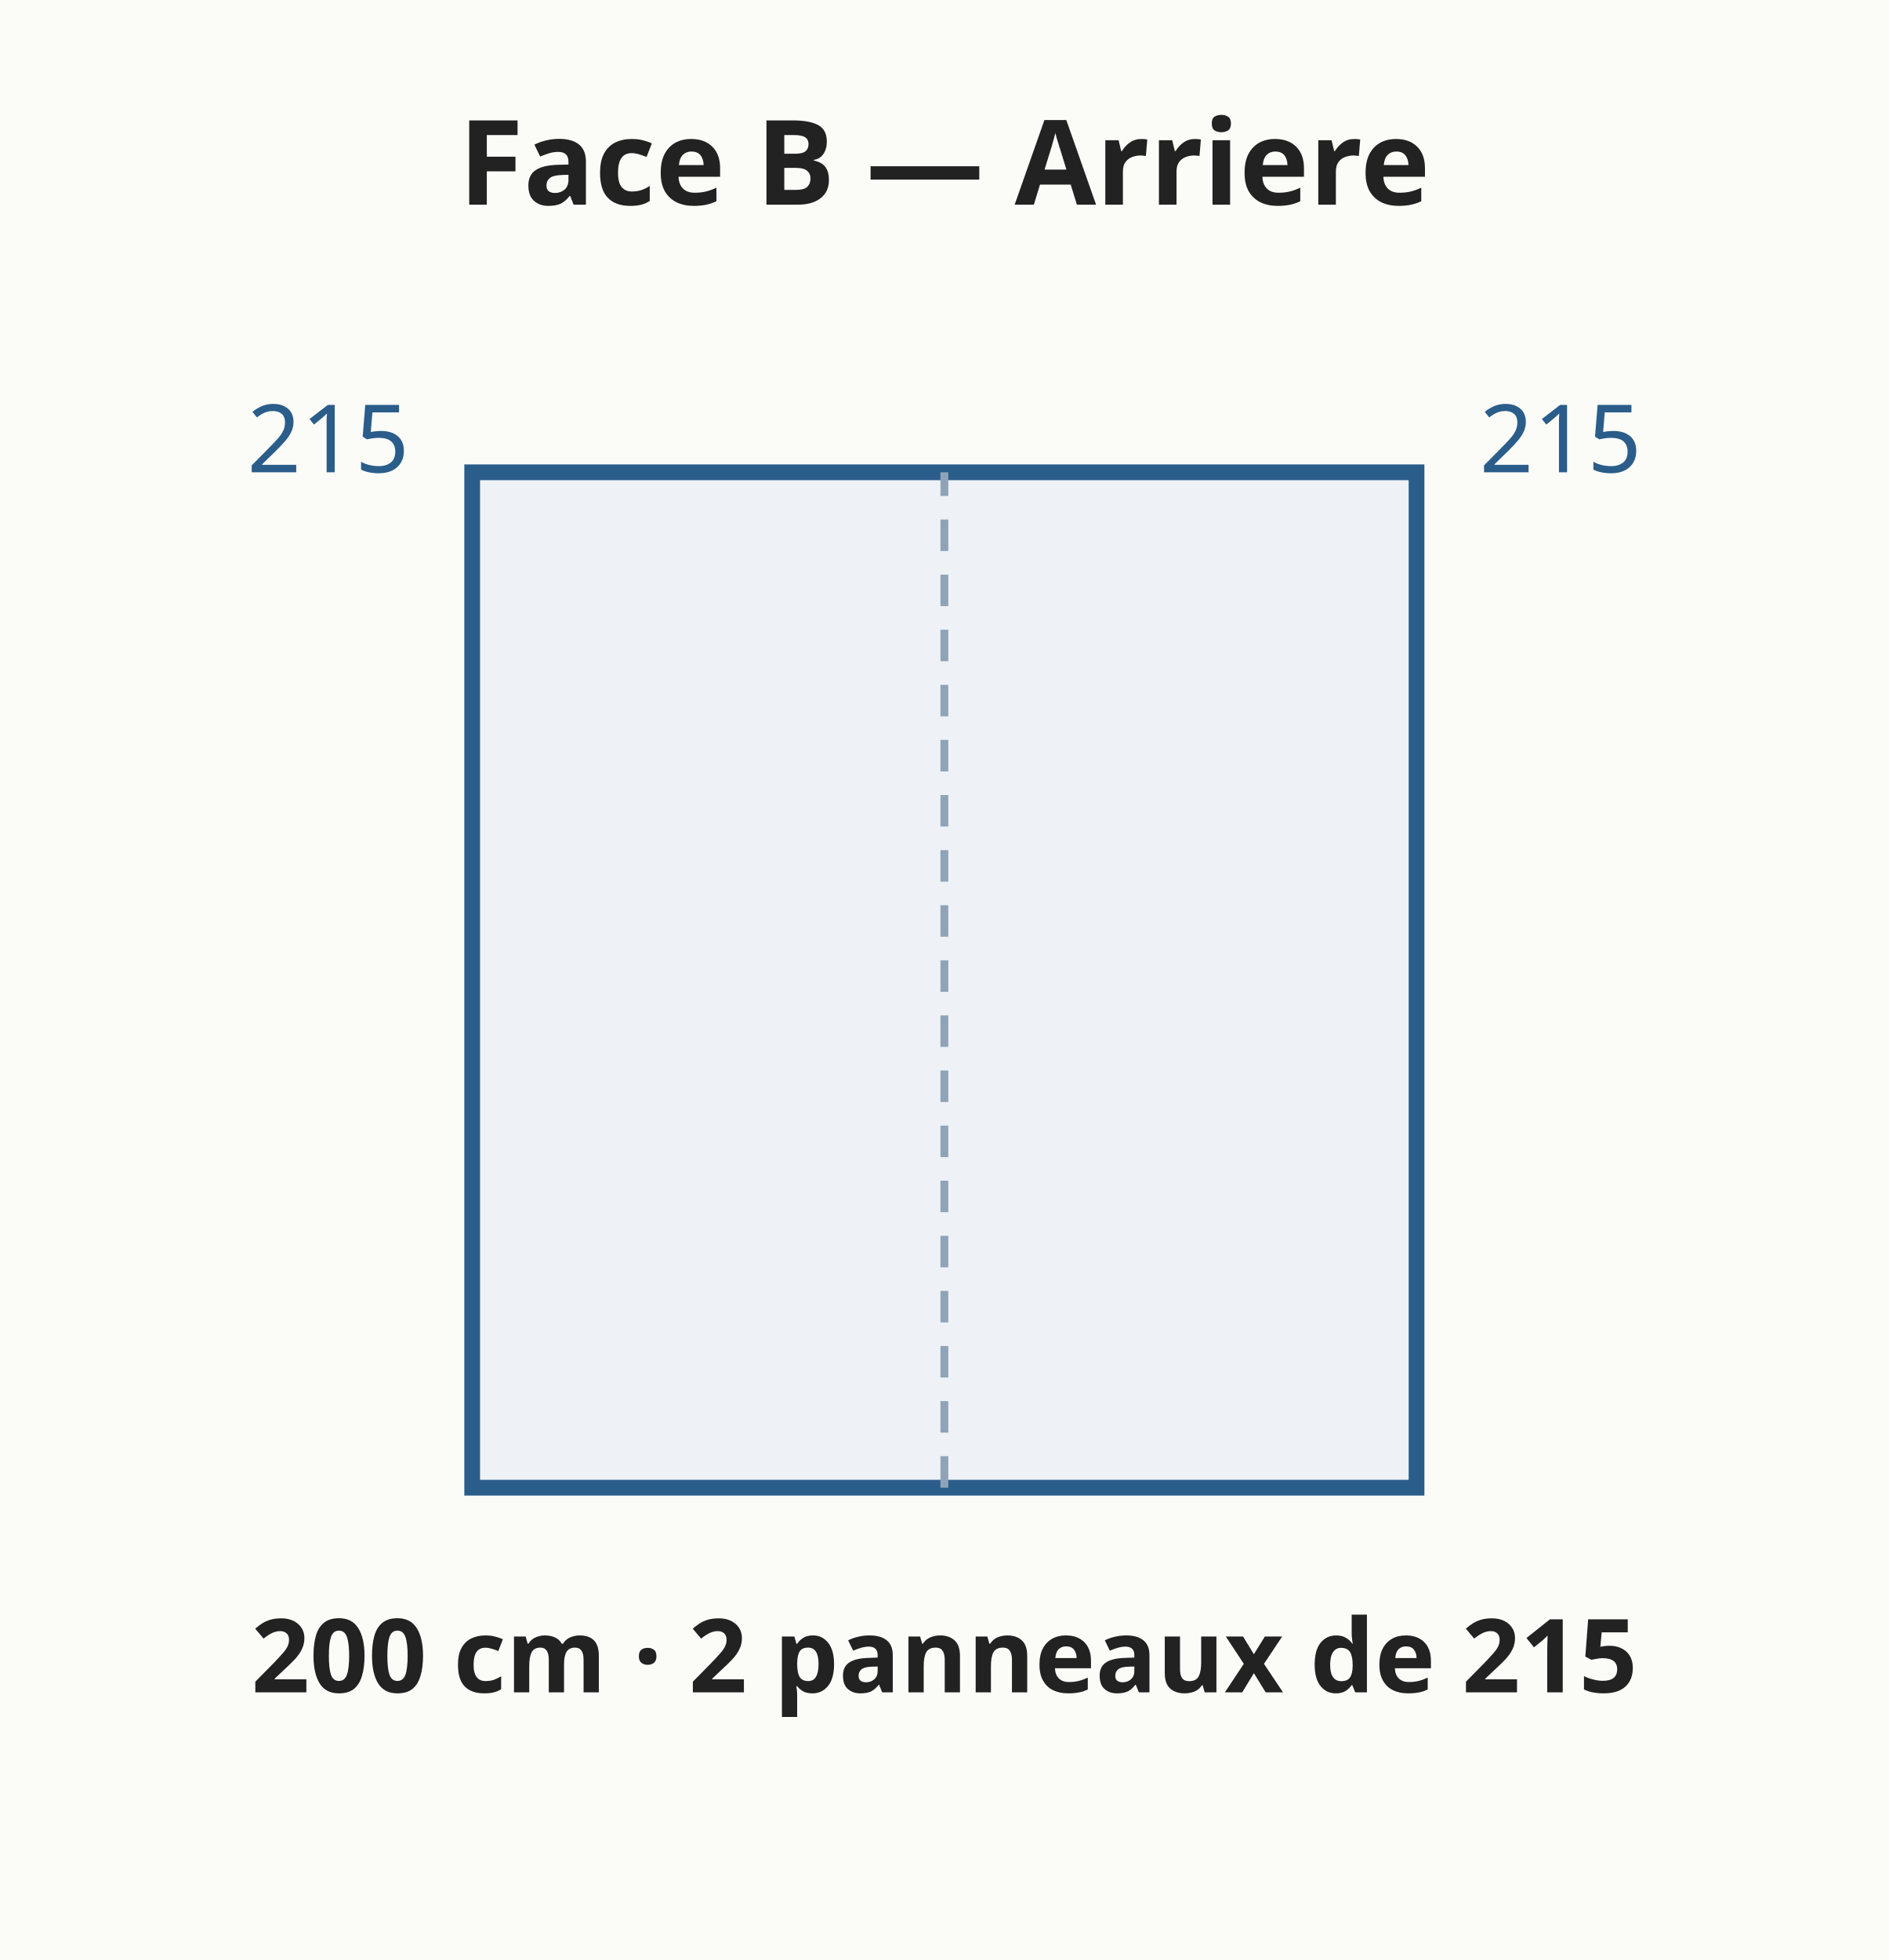
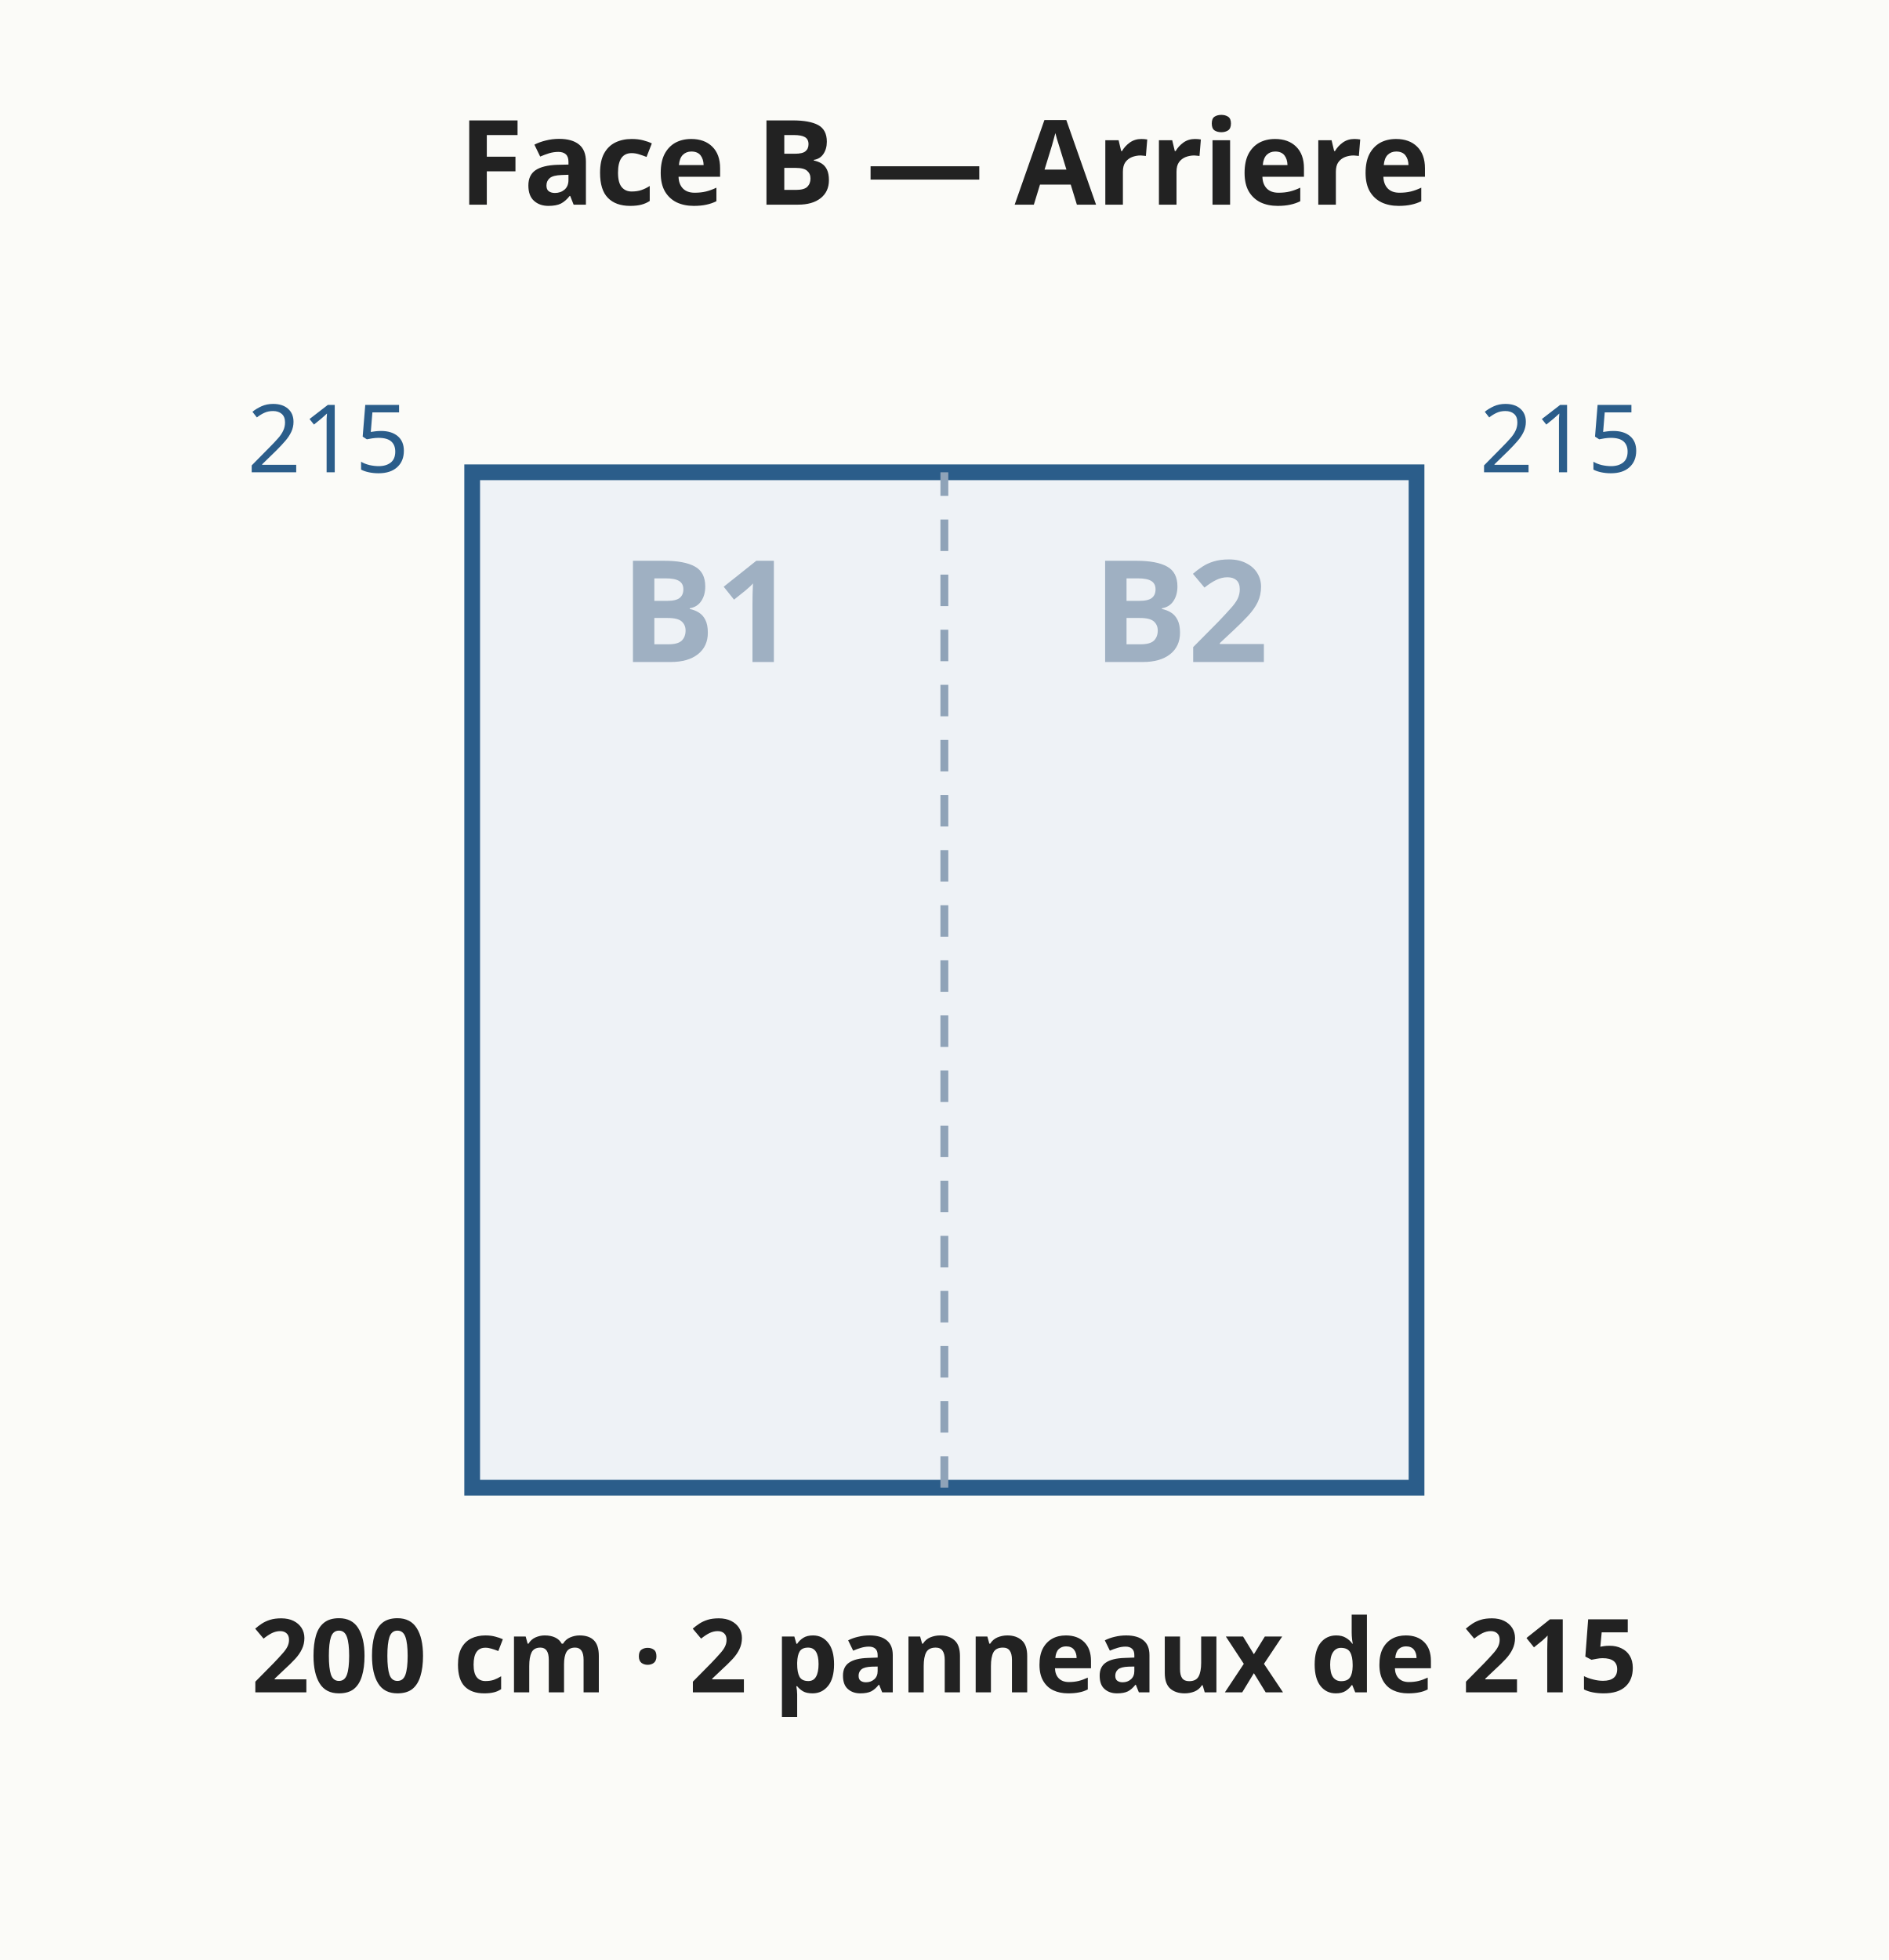
<svg xmlns="http://www.w3.org/2000/svg" viewBox="0 0 240 249" font-family="system-ui,sans-serif" font-size="13">
  <rect width="240" height="249" fill="#fbfbf8" />
  <polygon points="60.0,189.0 180.0,189.0 180.0,60.0 60.0,60.0" fill="#eef2f6" stroke="#2b5d8a" stroke-width="2" />
  <line x1="120.0" y1="189.0" x2="120.0" y2="60.0" stroke="#8fa3b8" stroke-width="1" stroke-dasharray="4 3" />
+   <text x="90.0" y="84.1" text-anchor="middle" fill="#9fb0c2" font-size="18" font-weight="bold">B1</text>
+   <text x="150.0" y="84.1" text-anchor="middle" fill="#9fb0c2" font-size="18" font-weight="bold">B2</text>
  <text x="120.0" y="215.0" text-anchor="middle" fill="#222" font-size="13" font-weight="bold">200 cm · 2 panneaux de 215</text>
  <text x="52.0" y="60.0" text-anchor="end" fill="#2b5d8a" font-size="12" font-weight="normal">215</text>
  <text x="188.0" y="60.0" text-anchor="start" fill="#2b5d8a" font-size="12" font-weight="normal">215</text>
  <text x="120.0" y="26.0" text-anchor="middle" fill="#222" font-size="15" font-weight="bold">Face B — Arriere</text>
</svg>
